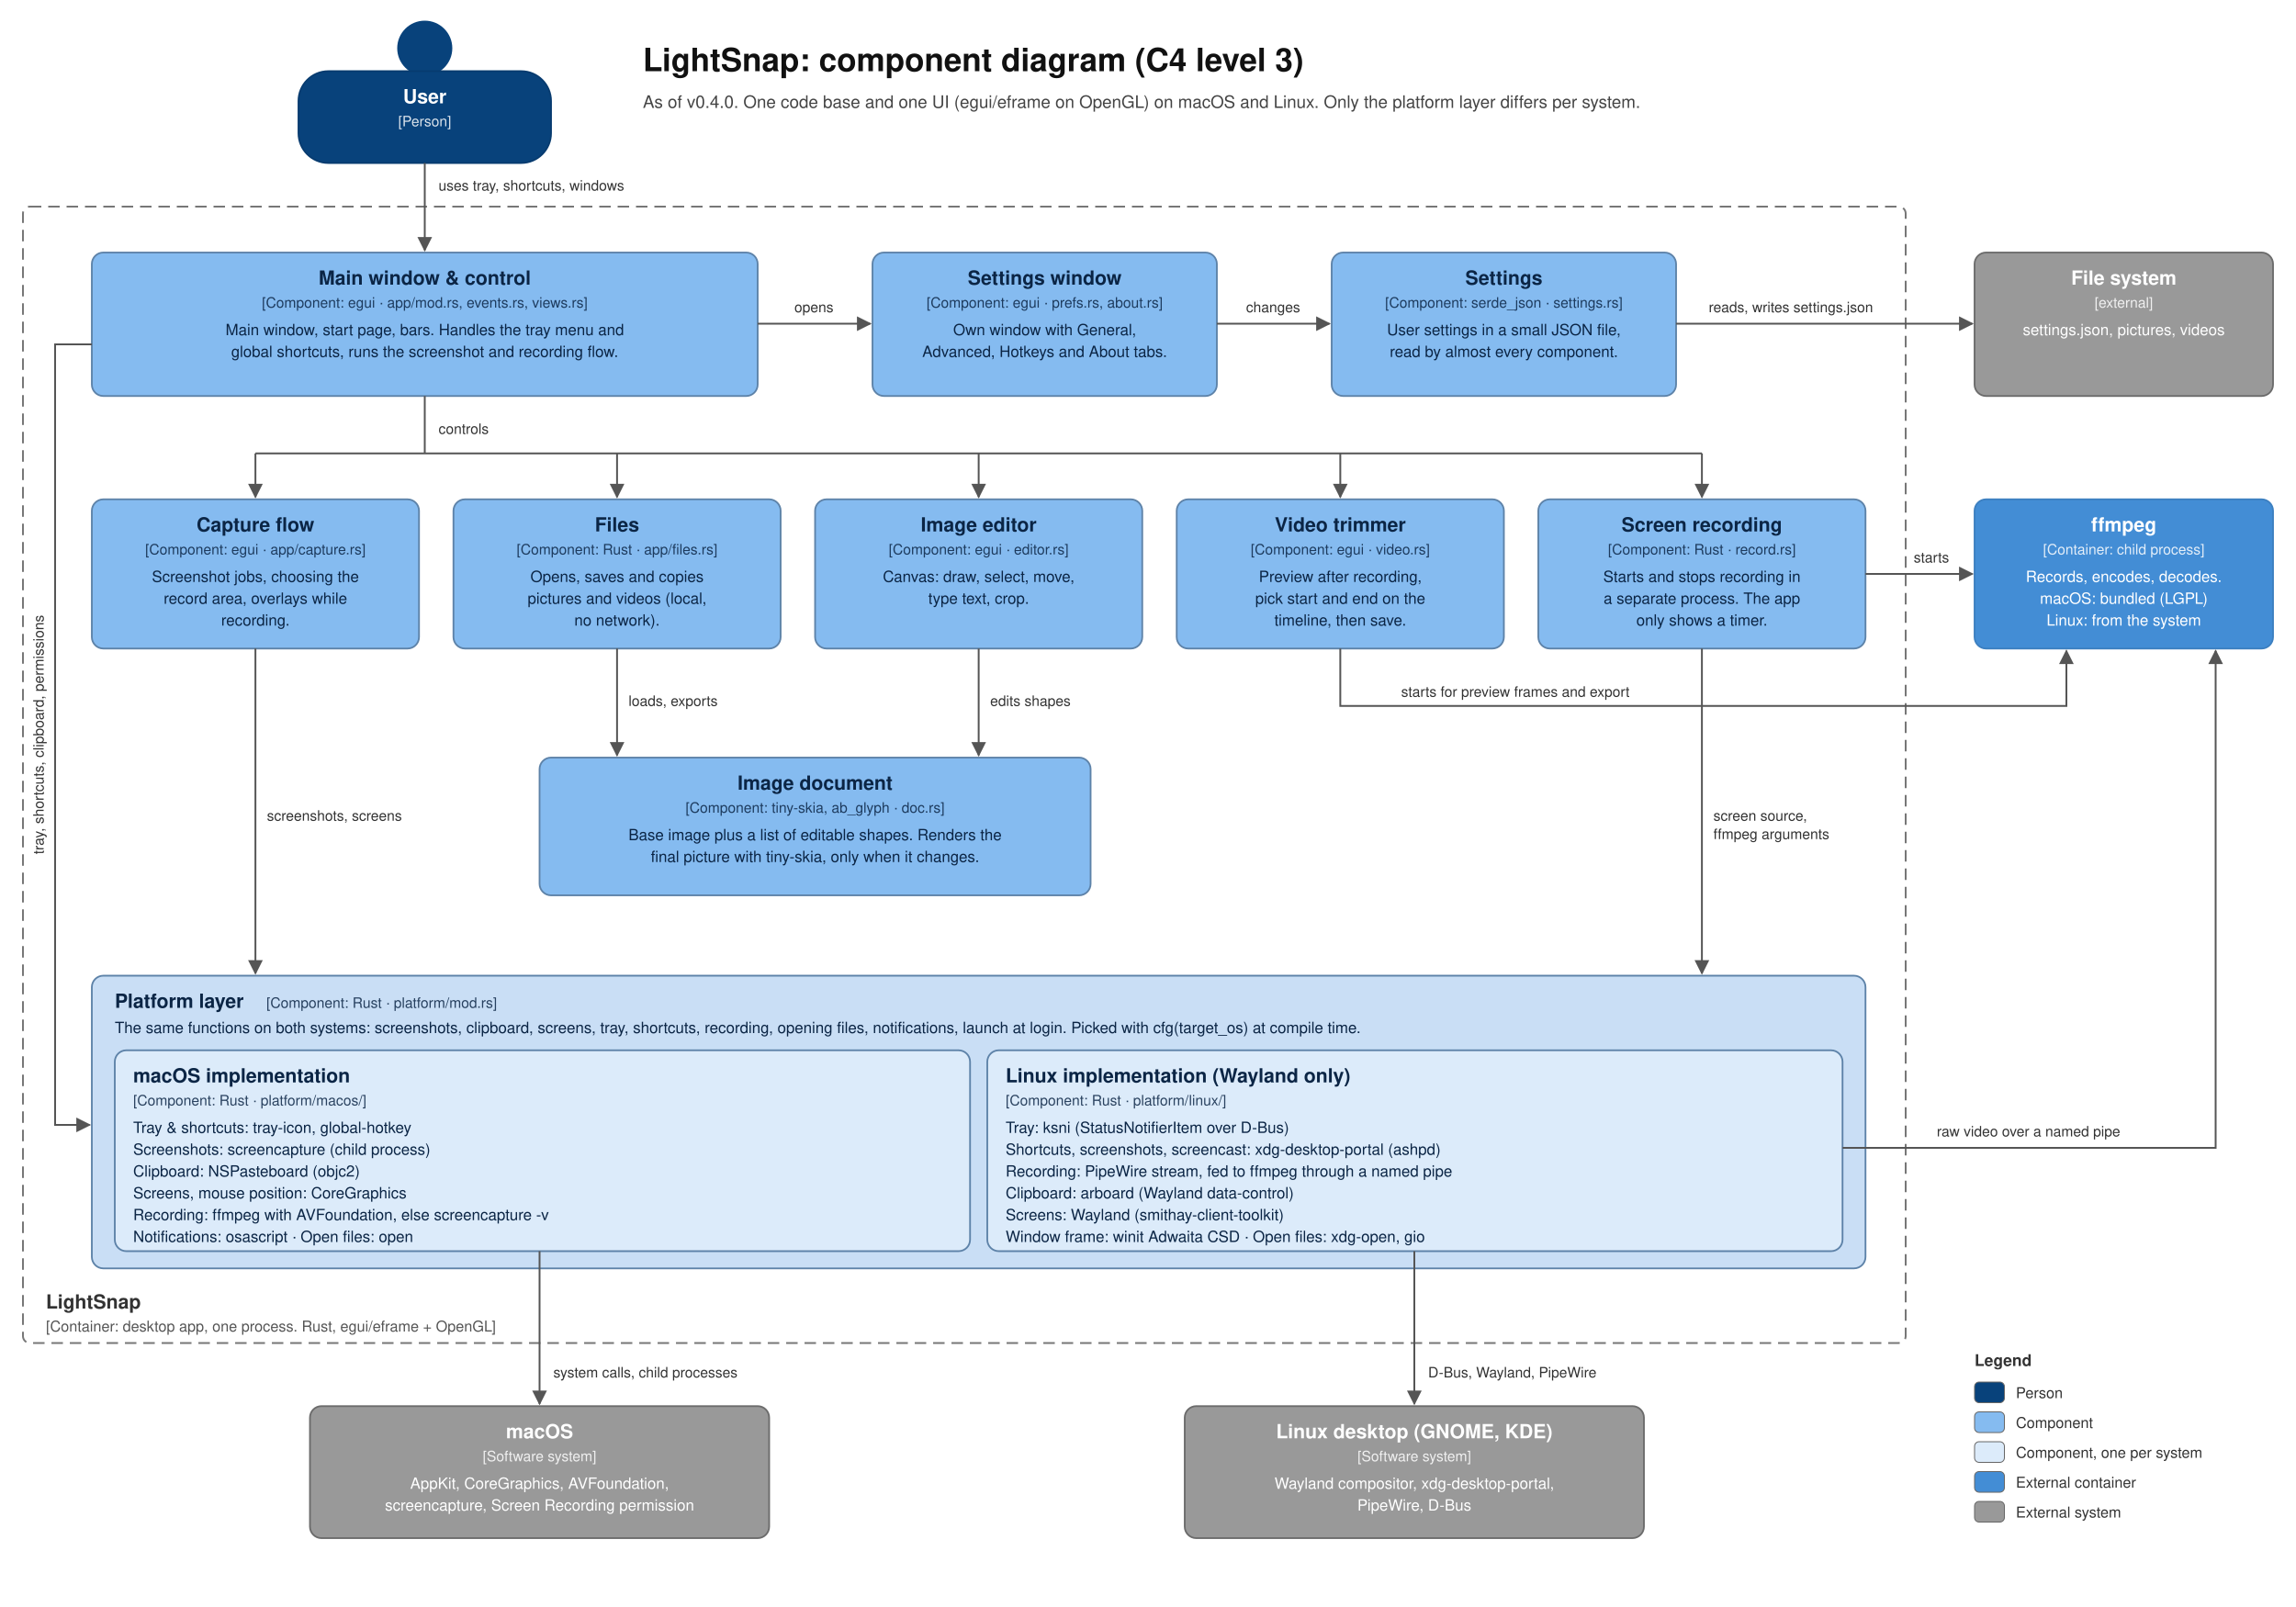
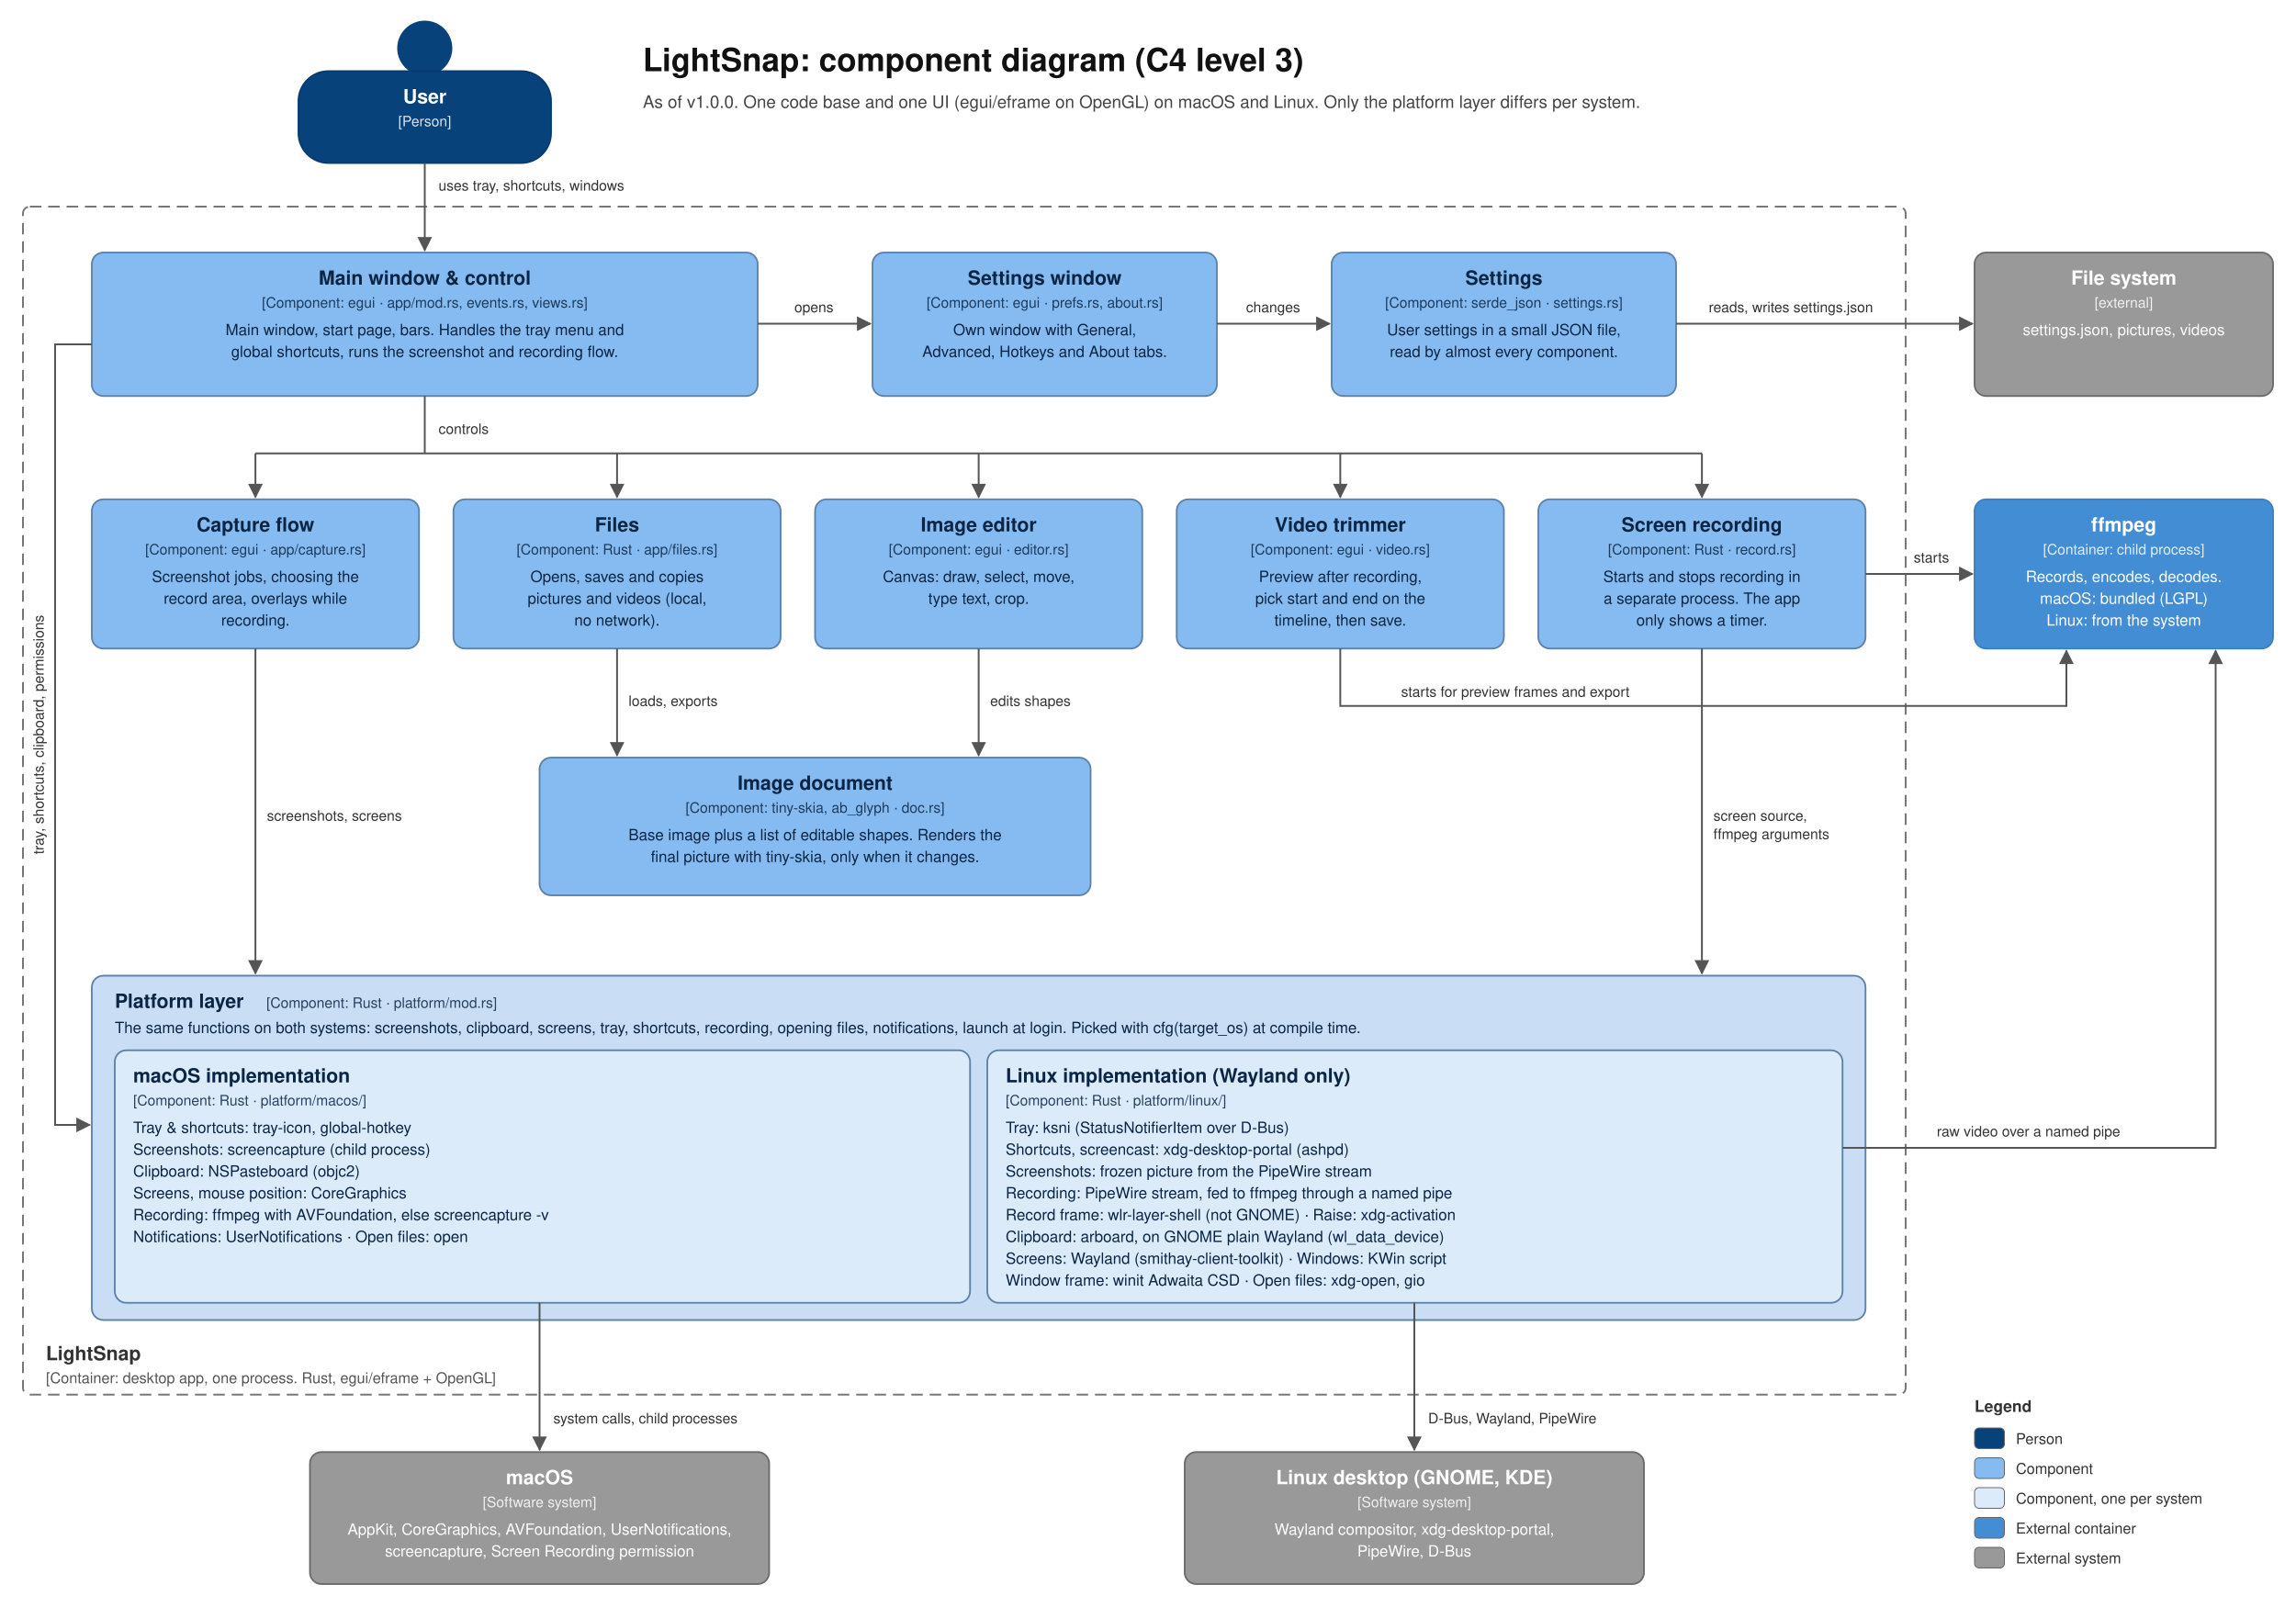
<svg xmlns="http://www.w3.org/2000/svg" width="2000" height="1400" viewBox="0 0 2000 1400" font-family="Helvetica Neue, Helvetica, Arial, sans-serif">
  <defs>
    <marker id="arr" viewBox="0 0 10 10" refX="9" refY="5" markerWidth="8" markerHeight="8" orient="auto-start-reverse">
      <path d="M0 0 L10 5 L0 10 z" fill="#555" />
    </marker>
  </defs>
  <rect width="2000" height="1400" fill="#FFFFFF" />
  <text x="560" y="62" font-size="28" font-weight="700" fill="#111">LightSnap: component diagram (C4 level 3)</text>
-   <text x="560" y="94" font-size="15" fill="#444">As of v0.4.0. One code base and one UI (egui/eframe on OpenGL) on macOS and Linux. Only the platform layer differs per system.</text>
+   <text x="560" y="94" font-size="15" fill="#444">As of v1.0.0. One code base and one UI (egui/eframe on OpenGL) on macOS and Linux. Only the platform layer differs per system.</text>
  <circle cx="370" cy="42" r="24" fill="#08427B" />
  <rect x="260" y="62" width="220" height="80" rx="26" fill="#08427B" stroke="#073B6F" stroke-width="1.5" />
  <text x="370.0" y="90" text-anchor="middle" font-size="17" font-weight="700" fill="#FFFFFF">User</text>
  <text x="370.0" y="110" text-anchor="middle" font-size="12.5" fill="#FFFFFF" opacity="0.85">[Person]</text>
-   <rect x="20" y="180" width="1640" height="990" rx="6" fill="none" stroke="#777" stroke-width="1.6" stroke-dasharray="10 6" />
-   <text x="40" y="1140" font-size="17" font-weight="700" fill="#333">LightSnap</text>
-   <text x="40" y="1160" font-size="13" fill="#555">[Container: desktop app, one process. Rust, egui/eframe + OpenGL]</text>
+   <rect x="20" y="180" width="1640" height="1035" rx="6" fill="none" stroke="#777" stroke-width="1.6" stroke-dasharray="10 6" />
+   <text x="40" y="1185" font-size="17" font-weight="700" fill="#333">LightSnap</text>
+   <text x="40" y="1205" font-size="13" fill="#555">[Container: desktop app, one process. Rust, egui/eframe + OpenGL]</text>
  <rect x="80" y="220" width="580" height="125" rx="10" fill="#85BBF0" stroke="#5D82A8" stroke-width="1.5" />
  <text x="370.0" y="248" text-anchor="middle" font-size="17" font-weight="700" fill="#0B2545">Main window &amp; control</text>
  <text x="370.0" y="268" text-anchor="middle" font-size="12.5" fill="#0B2545" opacity="0.85">[Component: egui · app/mod.rs, events.rs, views.rs]</text>
  <text x="370.0" y="292" text-anchor="middle" font-size="13.5" fill="#0B2545">Main window, start page, bars. Handles the tray menu and</text>
  <text x="370.0" y="311" text-anchor="middle" font-size="13.5" fill="#0B2545">global shortcuts, runs the screenshot and recording flow.</text>
  <rect x="760" y="220" width="300" height="125" rx="10" fill="#85BBF0" stroke="#5D82A8" stroke-width="1.5" />
  <text x="910.0" y="248" text-anchor="middle" font-size="17" font-weight="700" fill="#0B2545">Settings window</text>
  <text x="910.0" y="268" text-anchor="middle" font-size="12.5" fill="#0B2545" opacity="0.85">[Component: egui · prefs.rs, about.rs]</text>
  <text x="910.0" y="292" text-anchor="middle" font-size="13.5" fill="#0B2545">Own window with General,</text>
  <text x="910.0" y="311" text-anchor="middle" font-size="13.5" fill="#0B2545">Advanced, Hotkeys and About tabs.</text>
  <rect x="1160" y="220" width="300" height="125" rx="10" fill="#85BBF0" stroke="#5D82A8" stroke-width="1.5" />
  <text x="1310.0" y="248" text-anchor="middle" font-size="17" font-weight="700" fill="#0B2545">Settings</text>
  <text x="1310.0" y="268" text-anchor="middle" font-size="12.5" fill="#0B2545" opacity="0.85">[Component: serde_json · settings.rs]</text>
  <text x="1310.0" y="292" text-anchor="middle" font-size="13.5" fill="#0B2545">User settings in a small JSON file,</text>
  <text x="1310.0" y="311" text-anchor="middle" font-size="13.5" fill="#0B2545">read by almost every component.</text>
  <path d="M 660 282 L 758 282" fill="none" stroke="#555" stroke-width="1.6" marker-end="url(#arr)" />
  <text x="709" y="272" text-anchor="middle" font-size="12.5" fill="#333">opens</text>
  <path d="M 1060 282 L 1158 282" fill="none" stroke="#555" stroke-width="1.6" marker-end="url(#arr)" />
  <text x="1109" y="272" text-anchor="middle" font-size="12.5" fill="#333">changes</text>
  <path d="M 370 142 L 370 218" fill="none" stroke="#555" stroke-width="1.6" marker-end="url(#arr)" />
  <text x="382" y="166" text-anchor="start" font-size="12.5" fill="#333">uses tray, shortcuts, windows</text>
  <rect x="80" y="435" width="285" height="130" rx="10" fill="#85BBF0" stroke="#5D82A8" stroke-width="1.5" />
  <text x="222.5" y="463" text-anchor="middle" font-size="17" font-weight="700" fill="#0B2545">Capture flow</text>
  <text x="222.5" y="483" text-anchor="middle" font-size="12.5" fill="#0B2545" opacity="0.85">[Component: egui · app/capture.rs]</text>
  <text x="222.5" y="507" text-anchor="middle" font-size="13.5" fill="#0B2545">Screenshot jobs, choosing the</text>
  <text x="222.5" y="526" text-anchor="middle" font-size="13.5" fill="#0B2545">record area, overlays while</text>
  <text x="222.5" y="545" text-anchor="middle" font-size="13.5" fill="#0B2545">recording.</text>
  <rect x="395" y="435" width="285" height="130" rx="10" fill="#85BBF0" stroke="#5D82A8" stroke-width="1.5" />
  <text x="537.5" y="463" text-anchor="middle" font-size="17" font-weight="700" fill="#0B2545">Files</text>
  <text x="537.5" y="483" text-anchor="middle" font-size="12.5" fill="#0B2545" opacity="0.85">[Component: Rust · app/files.rs]</text>
  <text x="537.5" y="507" text-anchor="middle" font-size="13.5" fill="#0B2545">Opens, saves and copies</text>
  <text x="537.5" y="526" text-anchor="middle" font-size="13.5" fill="#0B2545">pictures and videos (local,</text>
  <text x="537.5" y="545" text-anchor="middle" font-size="13.5" fill="#0B2545">no network).</text>
  <rect x="710" y="435" width="285" height="130" rx="10" fill="#85BBF0" stroke="#5D82A8" stroke-width="1.5" />
  <text x="852.5" y="463" text-anchor="middle" font-size="17" font-weight="700" fill="#0B2545">Image editor</text>
  <text x="852.5" y="483" text-anchor="middle" font-size="12.5" fill="#0B2545" opacity="0.85">[Component: egui · editor.rs]</text>
  <text x="852.5" y="507" text-anchor="middle" font-size="13.5" fill="#0B2545">Canvas: draw, select, move,</text>
  <text x="852.5" y="526" text-anchor="middle" font-size="13.5" fill="#0B2545">type text, crop.</text>
  <rect x="1025" y="435" width="285" height="130" rx="10" fill="#85BBF0" stroke="#5D82A8" stroke-width="1.5" />
  <text x="1167.5" y="463" text-anchor="middle" font-size="17" font-weight="700" fill="#0B2545">Video trimmer</text>
  <text x="1167.5" y="483" text-anchor="middle" font-size="12.5" fill="#0B2545" opacity="0.85">[Component: egui · video.rs]</text>
  <text x="1167.5" y="507" text-anchor="middle" font-size="13.5" fill="#0B2545">Preview after recording,</text>
  <text x="1167.5" y="526" text-anchor="middle" font-size="13.5" fill="#0B2545">pick start and end on the</text>
  <text x="1167.5" y="545" text-anchor="middle" font-size="13.5" fill="#0B2545">timeline, then save.</text>
  <rect x="1340" y="435" width="285" height="130" rx="10" fill="#85BBF0" stroke="#5D82A8" stroke-width="1.5" />
  <text x="1482.5" y="463" text-anchor="middle" font-size="17" font-weight="700" fill="#0B2545">Screen recording</text>
  <text x="1482.5" y="483" text-anchor="middle" font-size="12.5" fill="#0B2545" opacity="0.85">[Component: Rust · record.rs]</text>
  <text x="1482.5" y="507" text-anchor="middle" font-size="13.5" fill="#0B2545">Starts and stops recording in</text>
  <text x="1482.5" y="526" text-anchor="middle" font-size="13.5" fill="#0B2545">a separate process. The app</text>
  <text x="1482.5" y="545" text-anchor="middle" font-size="13.5" fill="#0B2545">only shows a timer.</text>
  <path d="M 370 345 L 370 395" fill="none" stroke="#555" stroke-width="1.6" />
  <path d="M 222.5 395 L 1482.5 395" fill="none" stroke="#555" stroke-width="1.6" />
  <text x="382" y="378" font-size="12.5" fill="#333">controls</text>
  <path d="M 222.5 395 L 222.5 433" fill="none" stroke="#555" stroke-width="1.6" marker-end="url(#arr)" />
  <path d="M 537.5 395 L 537.5 433" fill="none" stroke="#555" stroke-width="1.6" marker-end="url(#arr)" />
  <path d="M 852.5 395 L 852.5 433" fill="none" stroke="#555" stroke-width="1.6" marker-end="url(#arr)" />
  <path d="M 1167.5 395 L 1167.5 433" fill="none" stroke="#555" stroke-width="1.6" marker-end="url(#arr)" />
  <path d="M 1482.5 395 L 1482.5 433" fill="none" stroke="#555" stroke-width="1.6" marker-end="url(#arr)" />
  <rect x="470" y="660" width="480" height="120" rx="10" fill="#85BBF0" stroke="#5D82A8" stroke-width="1.5" />
  <text x="710.0" y="688" text-anchor="middle" font-size="17" font-weight="700" fill="#0B2545">Image document</text>
  <text x="710.0" y="708" text-anchor="middle" font-size="12.5" fill="#0B2545" opacity="0.85">[Component: tiny-skia, ab_glyph · doc.rs]</text>
  <text x="710.0" y="732" text-anchor="middle" font-size="13.5" fill="#0B2545">Base image plus a list of editable shapes. Renders the</text>
  <text x="710.0" y="751" text-anchor="middle" font-size="13.5" fill="#0B2545">final picture with tiny-skia, only when it changes.</text>
  <path d="M 537.5 565 L 537.5 658" fill="none" stroke="#555" stroke-width="1.6" marker-end="url(#arr)" />
  <text x="547.5" y="615" text-anchor="start" font-size="12.5" fill="#333">loads, exports</text>
  <path d="M 852.5 565 L 852.5 658" fill="none" stroke="#555" stroke-width="1.6" marker-end="url(#arr)" />
  <text x="862.5" y="615" text-anchor="start" font-size="12.5" fill="#333">edits shapes</text>
-   <rect x="80" y="850" width="1545" height="255" rx="10" fill="#C9DEF5" stroke="#5D82A8" stroke-width="1.5" />
+   <rect x="80" y="850" width="1545" height="300" rx="10" fill="#C9DEF5" stroke="#5D82A8" stroke-width="1.5" />
  <text x="100" y="878" font-size="17" font-weight="700" fill="#0B2545">Platform layer</text>
  <text x="232" y="878" font-size="12.5" fill="#0B2545" opacity="0.85">[Component: Rust · platform/mod.rs]</text>
  <text x="100" y="900" font-size="13.5" fill="#0B2545">The same functions on both systems: screenshots, clipboard, screens, tray, shortcuts, recording, opening files, notifications, launch at login. Picked with cfg(target_os) at compile time.</text>
-   <rect x="100" y="915" width="745" height="175" rx="10" fill="#DCEBFA" stroke="#5D82A8" stroke-width="1.5" />
+   <rect x="100" y="915" width="745" height="220" rx="10" fill="#DCEBFA" stroke="#5D82A8" stroke-width="1.5" />
  <text x="116" y="943" text-anchor="start" font-size="17" font-weight="700" fill="#0B2545">macOS implementation</text>
  <text x="116" y="963" text-anchor="start" font-size="12.5" fill="#0B2545" opacity="0.85">[Component: Rust · platform/macos/]</text>
  <text x="116" y="987" text-anchor="start" font-size="13.5" fill="#0B2545">Tray &amp; shortcuts: tray-icon, global-hotkey</text>
  <text x="116" y="1006" text-anchor="start" font-size="13.5" fill="#0B2545">Screenshots: screencapture (child process)</text>
  <text x="116" y="1025" text-anchor="start" font-size="13.5" fill="#0B2545">Clipboard: NSPasteboard (objc2)</text>
  <text x="116" y="1044" text-anchor="start" font-size="13.5" fill="#0B2545">Screens, mouse position: CoreGraphics</text>
  <text x="116" y="1063" text-anchor="start" font-size="13.5" fill="#0B2545">Recording: ffmpeg with AVFoundation, else screencapture -v</text>
-   <text x="116" y="1082" text-anchor="start" font-size="13.5" fill="#0B2545">Notifications: osascript · Open files: open</text>
-   <rect x="860" y="915" width="745" height="175" rx="10" fill="#DCEBFA" stroke="#5D82A8" stroke-width="1.5" />
+   <text x="116" y="1082" text-anchor="start" font-size="13.5" fill="#0B2545">Notifications: UserNotifications · Open files: open</text>
+   <rect x="860" y="915" width="745" height="220" rx="10" fill="#DCEBFA" stroke="#5D82A8" stroke-width="1.5" />
  <text x="876" y="943" text-anchor="start" font-size="17" font-weight="700" fill="#0B2545">Linux implementation (Wayland only)</text>
  <text x="876" y="963" text-anchor="start" font-size="12.5" fill="#0B2545" opacity="0.85">[Component: Rust · platform/linux/]</text>
  <text x="876" y="987" text-anchor="start" font-size="13.5" fill="#0B2545">Tray: ksni (StatusNotifierItem over D-Bus)</text>
-   <text x="876" y="1006" text-anchor="start" font-size="13.5" fill="#0B2545">Shortcuts, screenshots, screencast: xdg-desktop-portal (ashpd)</text>
-   <text x="876" y="1025" text-anchor="start" font-size="13.5" fill="#0B2545">Recording: PipeWire stream, fed to ffmpeg through a named pipe</text>
-   <text x="876" y="1044" text-anchor="start" font-size="13.5" fill="#0B2545">Clipboard: arboard (Wayland data-control)</text>
-   <text x="876" y="1063" text-anchor="start" font-size="13.5" fill="#0B2545">Screens: Wayland (smithay-client-toolkit)</text>
-   <text x="876" y="1082" text-anchor="start" font-size="13.5" fill="#0B2545">Window frame: winit Adwaita CSD · Open files: xdg-open, gio</text>
+   <text x="876" y="1006" text-anchor="start" font-size="13.5" fill="#0B2545">Shortcuts, screencast: xdg-desktop-portal (ashpd)</text>
+   <text x="876" y="1025" text-anchor="start" font-size="13.5" fill="#0B2545">Screenshots: frozen picture from the PipeWire stream</text>
+   <text x="876" y="1044" text-anchor="start" font-size="13.5" fill="#0B2545">Recording: PipeWire stream, fed to ffmpeg through a named pipe</text>
+   <text x="876" y="1063" text-anchor="start" font-size="13.5" fill="#0B2545">Record frame: wlr-layer-shell (not GNOME) · Raise: xdg-activation</text>
+   <text x="876" y="1082" text-anchor="start" font-size="13.5" fill="#0B2545">Clipboard: arboard, on GNOME plain Wayland (wl_data_device)</text>
+   <text x="876" y="1101" text-anchor="start" font-size="13.5" fill="#0B2545">Screens: Wayland (smithay-client-toolkit) · Windows: KWin script</text>
+   <text x="876" y="1120" text-anchor="start" font-size="13.5" fill="#0B2545">Window frame: winit Adwaita CSD · Open files: xdg-open, gio</text>
  <path d="M 222.5 565 L 222.5 848" fill="none" stroke="#555" stroke-width="1.6" marker-end="url(#arr)" />
  <text x="232.5" y="715" text-anchor="start" font-size="12.5" fill="#333">screenshots, screens</text>
  <path d="M 1482.5 565 L 1482.5 848" fill="none" stroke="#555" stroke-width="1.6" marker-end="url(#arr)" />
  <text x="1492.5" y="715" text-anchor="start" font-size="12.5" fill="#333">screen source,</text>
  <text x="1492.5" y="731" text-anchor="start" font-size="12.5" fill="#333">ffmpeg arguments</text>
  <path d="M 80 300 L 48 300 L 48 980 L 78 980" fill="none" stroke="#555" stroke-width="1.6" marker-end="url(#arr)" />
  <text x="38" y="640" text-anchor="middle" font-size="12.5" fill="#333" transform="rotate(-90 38 640)">tray, shortcuts, clipboard, permissions</text>
  <rect x="1720" y="435" width="260" height="130" rx="10" fill="#438DD5" stroke="#3C7FC0" stroke-width="1.5" />
  <text x="1850.0" y="463" text-anchor="middle" font-size="17" font-weight="700" fill="#FFFFFF">ffmpeg</text>
  <text x="1850.0" y="483" text-anchor="middle" font-size="12.5" fill="#FFFFFF" opacity="0.85">[Container: child process]</text>
  <text x="1850.0" y="507" text-anchor="middle" font-size="13.5" fill="#FFFFFF">Records, encodes, decodes.</text>
  <text x="1850.0" y="526" text-anchor="middle" font-size="13.5" fill="#FFFFFF">macOS: bundled (LGPL)</text>
  <text x="1850.0" y="545" text-anchor="middle" font-size="13.5" fill="#FFFFFF">Linux: from the system</text>
  <path d="M 1625 500 L 1718 500" fill="none" stroke="#555" stroke-width="1.6" marker-end="url(#arr)" />
  <text x="1667" y="490" text-anchor="start" font-size="12.5" fill="#333">starts</text>
  <path d="M 1167.5 565 L 1167.5 615 L 1800 615 L 1800 567" fill="none" stroke="#555" stroke-width="1.6" marker-end="url(#arr)" />
  <text x="1320" y="607" text-anchor="middle" font-size="12.5" fill="#333">starts for preview frames and export</text>
  <path d="M 1605 1000 L 1930 1000 L 1930 567" fill="none" stroke="#555" stroke-width="1.6" marker-end="url(#arr)" />
  <text x="1767" y="990" text-anchor="middle" font-size="12.5" fill="#333">raw video over a named pipe</text>
  <rect x="1720" y="220" width="260" height="125" rx="10" fill="#999999" stroke="#6B6B6B" stroke-width="1.5" />
  <text x="1850.0" y="248" text-anchor="middle" font-size="17" font-weight="700" fill="#FFFFFF">File system</text>
  <text x="1850.0" y="268" text-anchor="middle" font-size="12.5" fill="#FFFFFF" opacity="0.85">[external]</text>
  <text x="1850.0" y="292" text-anchor="middle" font-size="13.5" fill="#FFFFFF">settings.json, pictures, videos</text>
  <path d="M 1460 282 L 1718 282" fill="none" stroke="#555" stroke-width="1.6" marker-end="url(#arr)" />
  <text x="1560" y="272" text-anchor="middle" font-size="12.5" fill="#333">reads, writes settings.json</text>
-   <rect x="270" y="1225" width="400" height="115" rx="10" fill="#999999" stroke="#6B6B6B" stroke-width="1.5" />
-   <text x="470.0" y="1253" text-anchor="middle" font-size="17" font-weight="700" fill="#FFFFFF">macOS</text>
-   <text x="470.0" y="1273" text-anchor="middle" font-size="12.5" fill="#FFFFFF" opacity="0.85">[Software system]</text>
-   <text x="470.0" y="1297" text-anchor="middle" font-size="13.5" fill="#FFFFFF">AppKit, CoreGraphics, AVFoundation,</text>
-   <text x="470.0" y="1316" text-anchor="middle" font-size="13.5" fill="#FFFFFF">screencapture, Screen Recording permission</text>
-   <rect x="1032" y="1225" width="400" height="115" rx="10" fill="#999999" stroke="#6B6B6B" stroke-width="1.5" />
-   <text x="1232.0" y="1253" text-anchor="middle" font-size="17" font-weight="700" fill="#FFFFFF">Linux desktop (GNOME, KDE)</text>
-   <text x="1232.0" y="1273" text-anchor="middle" font-size="12.5" fill="#FFFFFF" opacity="0.85">[Software system]</text>
-   <text x="1232.0" y="1297" text-anchor="middle" font-size="13.5" fill="#FFFFFF">Wayland compositor, xdg-desktop-portal,</text>
-   <text x="1232.0" y="1316" text-anchor="middle" font-size="13.5" fill="#FFFFFF">PipeWire, D-Bus</text>
-   <path d="M 470 1090 L 470 1223" fill="none" stroke="#555" stroke-width="1.6" marker-end="url(#arr)" />
-   <text x="482" y="1200" text-anchor="start" font-size="12.5" fill="#333">system calls, child processes</text>
-   <path d="M 1232 1090 L 1232 1223" fill="none" stroke="#555" stroke-width="1.6" marker-end="url(#arr)" />
-   <text x="1244" y="1200" text-anchor="start" font-size="12.5" fill="#333">D-Bus, Wayland, PipeWire</text>
-   <text x="1720" y="1190" font-size="14" font-weight="700" fill="#333">Legend</text>
-   <rect x="1720" y="1204" width="26" height="18" rx="4" fill="#08427B" stroke="#666" stroke-width="0.8" />
-   <text x="1756" y="1218" font-size="13" fill="#333">Person</text>
-   <rect x="1720" y="1230" width="26" height="18" rx="4" fill="#85BBF0" stroke="#666" stroke-width="0.8" />
-   <text x="1756" y="1244" font-size="13" fill="#333">Component</text>
-   <rect x="1720" y="1256" width="26" height="18" rx="4" fill="#DCEBFA" stroke="#666" stroke-width="0.8" />
-   <text x="1756" y="1270" font-size="13" fill="#333">Component, one per system</text>
-   <rect x="1720" y="1282" width="26" height="18" rx="4" fill="#438DD5" stroke="#666" stroke-width="0.8" />
-   <text x="1756" y="1296" font-size="13" fill="#333">External container</text>
-   <rect x="1720" y="1308" width="26" height="18" rx="4" fill="#999999" stroke="#666" stroke-width="0.8" />
-   <text x="1756" y="1322" font-size="13" fill="#333">External system</text>
+   <rect x="270" y="1265" width="400" height="115" rx="10" fill="#999999" stroke="#6B6B6B" stroke-width="1.5" />
+   <text x="470.0" y="1293" text-anchor="middle" font-size="17" font-weight="700" fill="#FFFFFF">macOS</text>
+   <text x="470.0" y="1313" text-anchor="middle" font-size="12.5" fill="#FFFFFF" opacity="0.85">[Software system]</text>
+   <text x="470.0" y="1337" text-anchor="middle" font-size="13.5" fill="#FFFFFF">AppKit, CoreGraphics, AVFoundation, UserNotifications,</text>
+   <text x="470.0" y="1356" text-anchor="middle" font-size="13.5" fill="#FFFFFF">screencapture, Screen Recording permission</text>
+   <rect x="1032" y="1265" width="400" height="115" rx="10" fill="#999999" stroke="#6B6B6B" stroke-width="1.5" />
+   <text x="1232.0" y="1293" text-anchor="middle" font-size="17" font-weight="700" fill="#FFFFFF">Linux desktop (GNOME, KDE)</text>
+   <text x="1232.0" y="1313" text-anchor="middle" font-size="12.5" fill="#FFFFFF" opacity="0.85">[Software system]</text>
+   <text x="1232.0" y="1337" text-anchor="middle" font-size="13.5" fill="#FFFFFF">Wayland compositor, xdg-desktop-portal,</text>
+   <text x="1232.0" y="1356" text-anchor="middle" font-size="13.5" fill="#FFFFFF">PipeWire, D-Bus</text>
+   <path d="M 470 1135 L 470 1263" fill="none" stroke="#555" stroke-width="1.6" marker-end="url(#arr)" />
+   <text x="482" y="1240" text-anchor="start" font-size="12.5" fill="#333">system calls, child processes</text>
+   <path d="M 1232 1135 L 1232 1263" fill="none" stroke="#555" stroke-width="1.6" marker-end="url(#arr)" />
+   <text x="1244" y="1240" text-anchor="start" font-size="12.5" fill="#333">D-Bus, Wayland, PipeWire</text>
+   <text x="1720" y="1230" font-size="14" font-weight="700" fill="#333">Legend</text>
+   <rect x="1720" y="1244" width="26" height="18" rx="4" fill="#08427B" stroke="#666" stroke-width="0.8" />
+   <text x="1756" y="1258" font-size="13" fill="#333">Person</text>
+   <rect x="1720" y="1270" width="26" height="18" rx="4" fill="#85BBF0" stroke="#666" stroke-width="0.8" />
+   <text x="1756" y="1284" font-size="13" fill="#333">Component</text>
+   <rect x="1720" y="1296" width="26" height="18" rx="4" fill="#DCEBFA" stroke="#666" stroke-width="0.8" />
+   <text x="1756" y="1310" font-size="13" fill="#333">Component, one per system</text>
+   <rect x="1720" y="1322" width="26" height="18" rx="4" fill="#438DD5" stroke="#666" stroke-width="0.8" />
+   <text x="1756" y="1336" font-size="13" fill="#333">External container</text>
+   <rect x="1720" y="1348" width="26" height="18" rx="4" fill="#999999" stroke="#666" stroke-width="0.8" />
+   <text x="1756" y="1362" font-size="13" fill="#333">External system</text>
</svg>
